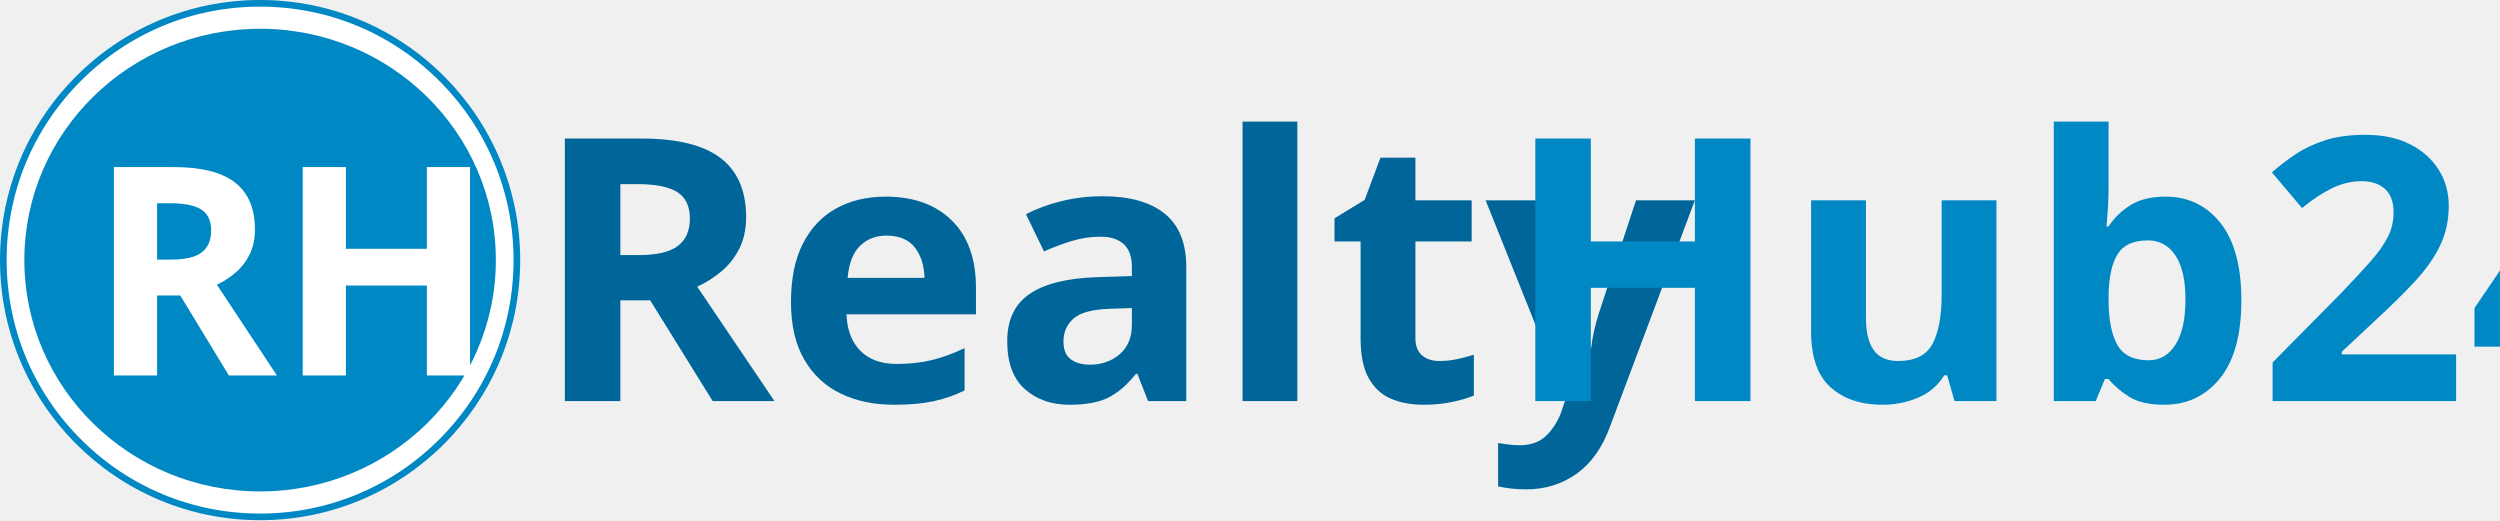
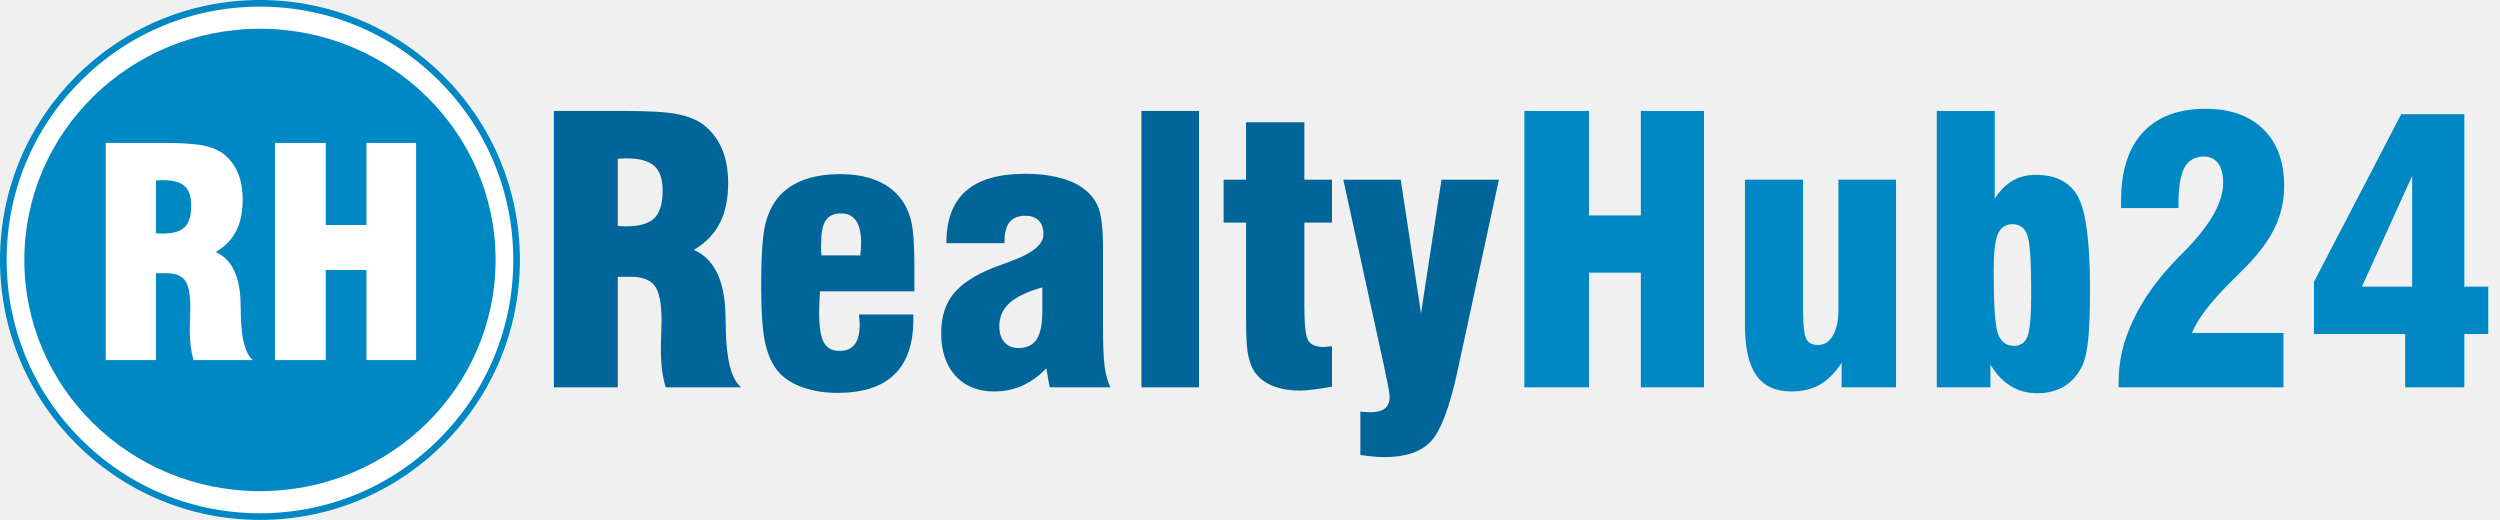
- <svg xmlns="http://www.w3.org/2000/svg" id="_Слой_2" data-name="Слой 2" viewBox="0 0 1129.38 235">
+ <svg xmlns="http://www.w3.org/2000/svg" width="1130" height="235" viewBox="0 0 1130 235" fill="none">
+   <g clip-path="url(#clip0_301_8)">
+     <path d="M117.5 233.5C181.565 233.5 233.5 181.565 233.5 117.5C233.5 53.435 181.565 1.5 117.5 1.5C53.435 1.5 1.5 53.435 1.5 117.5C1.5 181.565 53.435 233.5 117.5 233.5Z" fill="white" />
+     <path d="M117.5 3C148.08 3 176.84 14.91 198.46 36.54C220.09 58.17 232 86.92 232 117.5C232 148.08 220.09 176.84 198.46 198.46C176.83 220.09 148.08 232 117.5 232C86.92 232 58.16 220.09 36.54 198.46C14.91 176.84 3 148.08 3 117.5C3 86.92 14.91 58.16 36.54 36.54C58.16 14.91 86.92 3 117.5 3ZM117.5 0C52.61 0 0 52.61 0 117.5C0 182.39 52.61 235 117.5 235C182.39 235 235 182.39 235 117.5C235 52.61 182.39 0 117.5 0Z" fill="#0088C4" />
+     <path d="M117.5 222C176.318 222 224 175.214 224 117.5C224 59.786 176.318 13 117.5 13C58.682 13 11 59.786 11 117.5C11 175.214 58.682 222 117.5 222Z" fill="#0088C4" />
+     <path d="M70.48 105.456C70.863 105.456 71.351 105.477 71.946 105.519C72.584 105.562 73.051 105.583 73.349 105.583C78.108 105.583 81.465 104.627 83.42 102.715C85.417 100.802 86.416 97.573 86.416 93.026C86.416 88.819 85.417 85.844 83.42 84.102C81.465 82.317 78.108 81.425 73.349 81.425C73.051 81.425 72.584 81.446 71.946 81.488C71.351 81.531 70.863 81.552 70.48 81.552V105.456ZM47.788 162.76V64.597H73.604C82.06 64.597 88.201 65 92.025 65.808C95.85 66.573 98.952 67.911 101.332 69.823C104.136 72.118 106.219 74.944 107.578 78.301C108.981 81.658 109.682 85.653 109.682 90.285C109.682 95.937 108.683 100.675 106.686 104.499C104.731 108.324 101.672 111.469 97.507 113.933C104.604 117.078 108.343 124.536 108.726 136.307V136.626C108.768 137.858 108.811 139.643 108.853 141.98C109.023 153.029 110.85 159.955 114.335 162.76H87.499C86.904 160.72 86.458 158.596 86.161 156.386C85.906 154.134 85.778 151.733 85.778 149.183C85.778 147.611 85.821 145.72 85.906 143.51C85.991 141.258 86.033 139.791 86.033 139.112C86.033 133.12 85.247 129.019 83.675 126.809C82.103 124.6 79.277 123.495 75.197 123.495H70.48V162.76H47.788ZM124.279 162.76V64.597H147.226V101.695H165.648V64.597H188.085V162.76H165.648V122.029H147.226V162.76H124.279Z" fill="white" />
+     <path d="M279.235 102.149C279.722 102.149 280.344 102.176 281.101 102.23C281.912 102.284 282.507 102.311 282.886 102.311C288.942 102.311 293.214 101.095 295.701 98.661C298.243 96.228 299.514 92.118 299.514 86.332C299.514 80.979 298.243 77.193 295.701 74.976C293.214 72.705 288.942 71.57 282.886 71.57C282.507 71.57 281.912 71.597 281.101 71.651C280.344 71.705 279.722 71.732 279.235 71.732V102.149ZM250.359 175.07V50.156H283.21C293.971 50.156 301.785 50.669 306.652 51.697C311.519 52.67 315.466 54.373 318.494 56.807C322.063 59.727 324.713 63.323 326.443 67.595C328.228 71.867 329.12 76.95 329.12 82.844C329.12 90.036 327.849 96.066 325.308 100.932C322.82 105.799 318.927 109.801 313.627 112.937C322.658 116.939 327.417 126.429 327.903 141.408V141.814C327.958 143.382 328.012 145.653 328.066 148.627C328.282 162.687 330.607 171.501 335.041 175.07H300.893C300.136 172.474 299.568 169.771 299.189 166.959C298.865 164.093 298.703 161.037 298.703 157.793C298.703 155.792 298.757 153.386 298.865 150.574C298.973 147.708 299.027 145.842 299.027 144.977C299.027 137.352 298.027 132.134 296.026 129.322C294.025 126.51 290.429 125.104 285.238 125.104H279.235V175.07H250.359ZM388.252 142.138H412.829V144.49C412.829 155.468 409.963 163.741 404.231 169.311C398.499 174.827 389.955 177.585 378.599 177.585C372.867 177.585 367.676 176.773 363.025 175.151C358.375 173.529 354.752 171.285 352.156 168.419C349.236 165.12 347.154 160.74 345.911 155.278C344.667 149.817 344.045 141.084 344.045 129.079C344.045 115.83 344.667 106.583 345.911 101.338C347.208 96.093 349.398 91.767 352.481 88.36C355.455 85.169 359.213 82.763 363.755 81.141C368.352 79.519 373.678 78.707 379.735 78.707C385.899 78.707 391.226 79.6 395.714 81.384C400.202 83.115 403.852 85.71 406.664 89.171C409.044 92.091 410.747 95.579 411.775 99.635C412.802 103.69 413.316 110.612 413.316 120.4V131.674H370.65C370.596 131.945 370.569 132.296 370.569 132.729C370.353 136.676 370.245 139.434 370.245 141.002C370.245 147.6 370.948 152.196 372.354 154.792C373.759 157.333 376.166 158.604 379.573 158.604C382.547 158.604 384.791 157.631 386.305 155.684C387.819 153.683 388.576 150.682 388.576 146.68C388.576 145.869 388.495 144.625 388.333 142.949C388.279 142.625 388.252 142.354 388.252 142.138ZM371.299 115.452H388.901C388.901 115.344 388.901 115.181 388.901 114.965C389.117 112.586 389.225 110.909 389.225 109.936C389.225 105.34 388.468 101.96 386.954 99.797C385.494 97.58 383.196 96.471 380.059 96.471C376.869 96.471 374.571 97.553 373.165 99.716C371.813 101.825 371.137 105.34 371.137 110.26C371.137 111.612 371.137 112.667 371.137 113.424C371.191 114.181 371.245 114.857 371.299 115.452ZM471.149 129.89C464.39 131.783 459.442 134.135 456.306 136.947C453.223 139.759 451.682 143.274 451.682 147.491C451.682 150.466 452.439 152.845 453.953 154.629C455.522 156.414 457.604 157.306 460.199 157.306C464.039 157.306 466.823 156.008 468.554 153.413C470.284 150.817 471.149 146.464 471.149 140.354V129.89ZM474.475 175.07L472.934 166.472C469.635 169.933 466.012 172.555 462.065 174.34C458.171 176.07 453.926 176.936 449.33 176.936C441.976 176.936 436.136 174.556 431.81 169.798C427.538 165.039 425.402 158.604 425.402 150.493C425.402 143.409 427.213 137.569 430.836 132.972C434.513 128.376 440.516 124.401 448.843 121.049C450.844 120.292 453.548 119.291 456.955 118.047C466.742 114.478 471.636 110.45 471.636 105.961C471.636 103.204 470.933 101.122 469.527 99.716C468.121 98.256 466.093 97.526 463.444 97.526C460.253 97.526 457.874 98.499 456.306 100.446C454.792 102.338 454.035 105.286 454.035 109.287V109.936H427.754C427.754 99.337 430.701 91.469 436.595 86.332C442.489 81.141 451.439 78.545 463.444 78.545C468.851 78.545 473.664 79.059 477.882 80.086C482.154 81.06 485.723 82.493 488.589 84.385C492.266 86.873 494.835 89.874 496.295 93.389C497.809 96.904 498.566 103.312 498.566 112.613V115.452V148.789C498.566 156.144 498.809 161.767 499.296 165.661C499.837 169.5 500.702 172.637 501.891 175.07H474.475ZM541.961 175.07H515.924V50.156H541.961V175.07ZM602.066 174.746C598.876 175.34 596.091 175.773 593.712 176.043C591.332 176.368 589.304 176.53 587.628 176.53C582.437 176.53 578.003 175.692 574.326 174.016C570.703 172.339 568.026 169.933 566.295 166.796C565.16 164.633 564.349 161.93 563.862 158.685C563.429 155.387 563.213 150.385 563.213 143.679V132.08V100.608H553.074V81.222H563.213V55.266H589.575V81.222H602.066V100.608H589.575V138.893C589.575 147.059 590.17 152.088 591.359 153.981C592.549 155.873 594.847 156.82 598.254 156.82C598.849 156.82 599.822 156.738 601.174 156.576C601.553 156.522 601.85 156.495 602.066 156.495V174.746ZM607.176 81.222H633.133L642.298 141.651L651.545 81.222H677.502L658.846 167.445C655.277 183.992 651.275 194.645 646.841 199.404C642.407 204.217 635.35 206.623 625.67 206.623C624.264 206.623 622.669 206.542 620.885 206.38C619.154 206.218 617.153 205.974 614.882 205.65V186.02C614.99 186.02 615.153 186.047 615.369 186.101C617.207 186.264 618.532 186.345 619.343 186.345C622.318 186.345 624.508 185.777 625.914 184.641C627.374 183.56 628.104 181.856 628.104 179.531C628.104 178.071 627.563 174.854 626.481 169.879C626.103 168.148 625.832 166.823 625.67 165.904L607.176 81.222Z" fill="#006699" />
+     <path d="M689.02 175.07V50.156H718.221V97.364H741.662V50.156H770.214V175.07H741.662V123.239H718.221V175.07H689.02ZM857.005 81.222V175.07H832.428V163.957C829.508 168.446 826.236 171.744 822.613 173.853C818.99 175.908 814.718 176.936 809.797 176.936C802.551 176.936 797.225 174.502 793.818 169.635C790.411 164.769 788.708 157.117 788.708 146.68V81.222H814.989V139.218C814.989 146.734 815.475 151.412 816.449 153.251C817.422 155.035 819.152 155.927 821.64 155.927C824.56 155.927 826.831 154.521 828.453 151.709C830.13 148.897 830.968 144.95 830.968 139.867V81.222H857.005ZM909.567 101.338C906.484 101.338 904.294 102.852 902.997 105.88C901.753 108.855 901.131 114.316 901.131 122.265C901.131 137.731 901.78 147.275 903.078 150.898C904.43 154.521 906.836 156.333 910.297 156.333C913.217 156.333 915.245 154.954 916.38 152.196C917.516 149.438 918.084 143.111 918.084 133.216V130.701C918.084 117.453 917.489 109.26 916.299 106.124C915.109 102.933 912.865 101.338 909.567 101.338ZM875.418 50.156H901.618V89.82C903.997 86.143 906.674 83.439 909.648 81.709C912.676 79.924 916.164 79.032 920.111 79.032C929.358 79.032 935.766 82.385 939.335 89.09C942.904 95.741 944.689 109.666 944.689 130.863C944.689 140.705 944.418 148.222 943.878 153.413C943.337 158.604 942.499 162.443 941.363 164.931C939.416 169.149 936.713 172.339 933.252 174.502C929.791 176.665 925.627 177.747 920.76 177.747C916.326 177.747 912.325 176.638 908.756 174.421C905.187 172.204 902.158 168.987 899.671 164.769V175.07H875.418V50.156ZM957.586 175.07V173.042C957.586 168.284 958.1 163.606 959.127 159.01C960.208 154.359 961.858 149.682 964.075 144.977C968.563 135.189 975.62 125.429 985.245 115.695C986.651 114.289 987.679 113.262 988.328 112.613L989.058 111.802C999.603 100.716 1004.87 91.01 1004.87 82.682C1004.87 78.843 1004.12 75.895 1002.6 73.841C1001.09 71.786 998.927 70.758 996.115 70.758C992.113 70.758 989.193 72.435 987.354 75.787C985.57 79.14 984.678 84.493 984.678 91.848V94.038H958.721V90.712C958.721 77.302 961.993 67.027 968.536 59.889C975.133 52.751 984.597 49.182 996.926 49.182C1008.07 49.182 1016.77 52.264 1023.04 58.429C1029.32 64.594 1032.45 73.138 1032.45 84.061C1032.45 90.496 1031.1 96.633 1028.4 102.474C1025.69 108.26 1021.45 114.127 1015.66 120.075C1014.42 121.373 1012.55 123.239 1010.07 125.672C999.792 135.676 993.357 143.95 990.761 150.493H1032.13V175.07H957.586ZM1090.29 129.565V79.519L1067.58 129.565H1090.29ZM1087.12 175.07V150.979H1045.92V127.375L1085.34 51.616H1113.89V129.565H1124.68V150.979H1113.89V175.07H1087.12Z" fill="#0088C4" />
+   </g>
  <defs>
-     <style>
-       .cls-1, .cls-2 {
-         fill: #fff;
-       }
- 
-       .cls-3 {
-         letter-spacing: 0em;
-       }
- 
-       .cls-3, .cls-4 {
-         fill: #0088c4;
-       }
- 
-       .cls-5 {
-         font-size: 166.12px;
-       }
- 
-       .cls-5, .cls-2 {
-         font-family: Swiss721BT-BlackCondensed, 'Swis721 BlkCn BT';
-         font-weight: 800;
-       }
- 
-       .cls-6 {
-         fill: #069;
-       }
- 
-       .cls-2 {
-         font-size: 131.87px;
-       }
-     </style>
+     <clipPath id="clip0_301_8">
+       <rect width="1129.38" height="235" fill="white" />
+     </clipPath>
  </defs>
-   <g id="_Слой_1-2" data-name="Слой 1">
-     <g>
-       <g>
-         <circle class="cls-1" cx="117.5" cy="117.5" r="116" />
-         <path class="cls-4" d="m117.5,3c30.58,0,59.34,11.91,80.96,33.54,21.63,21.63,33.54,50.38,33.54,80.96s-11.91,59.34-33.54,80.96c-21.63,21.63-50.38,33.54-80.96,33.54s-59.34-11.91-80.96-33.54C14.91,176.84,3,148.08,3,117.5S14.91,58.16,36.54,36.54C58.16,14.91,86.92,3,117.5,3m0-3C52.61,0,0,52.61,0,117.5s52.61,117.5,117.5,117.5,117.5-52.61,117.5-117.5S182.39,0,117.5,0h0Z" />
-       </g>
-       <ellipse class="cls-4" cx="117.5" cy="117.5" rx="106.5" ry="104.5" />
-       <text class="cls-2" transform="translate(39.82 169.63) scale(.98 1)">
-         <tspan x="0" y="0">RH</tspan>
-       </text>
-       <text class="cls-5" transform="translate(240.22 181.19)">
-         <tspan class="cls-6" x="0" y="0">Realty</tspan>
-         <tspan class="cls-3" x="438.41" y="0">Hub24</tspan>
-       </text>
-     </g>
-   </g>
</svg>
